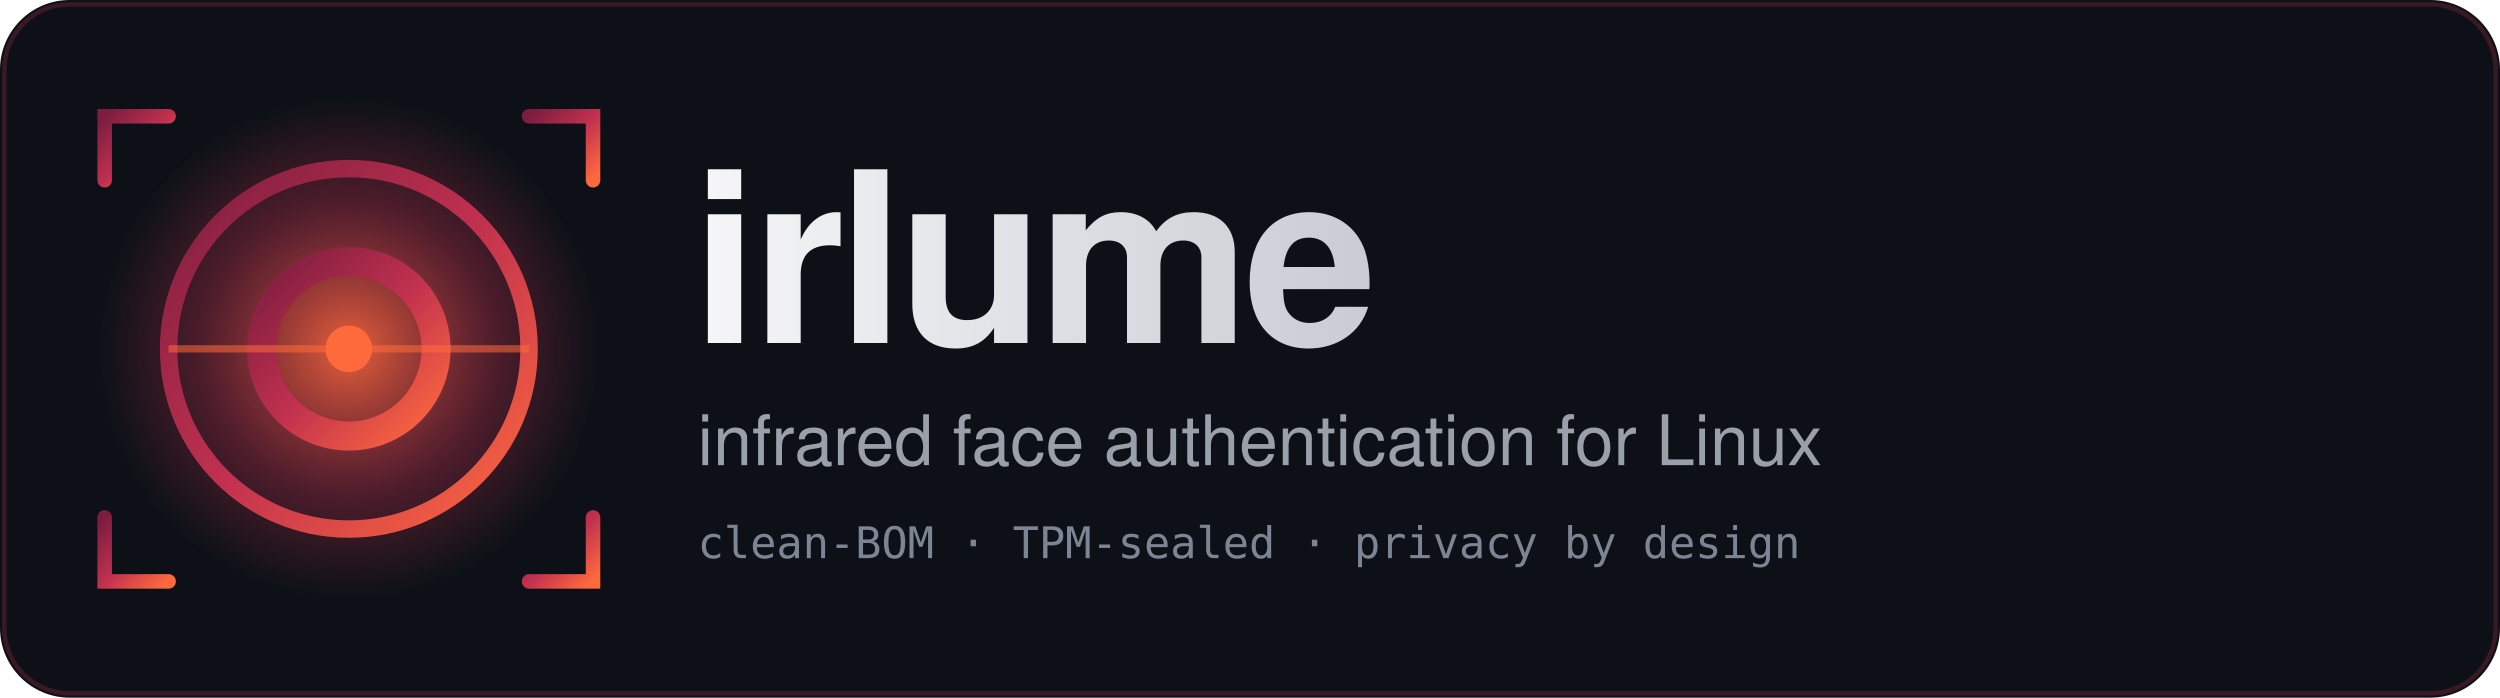
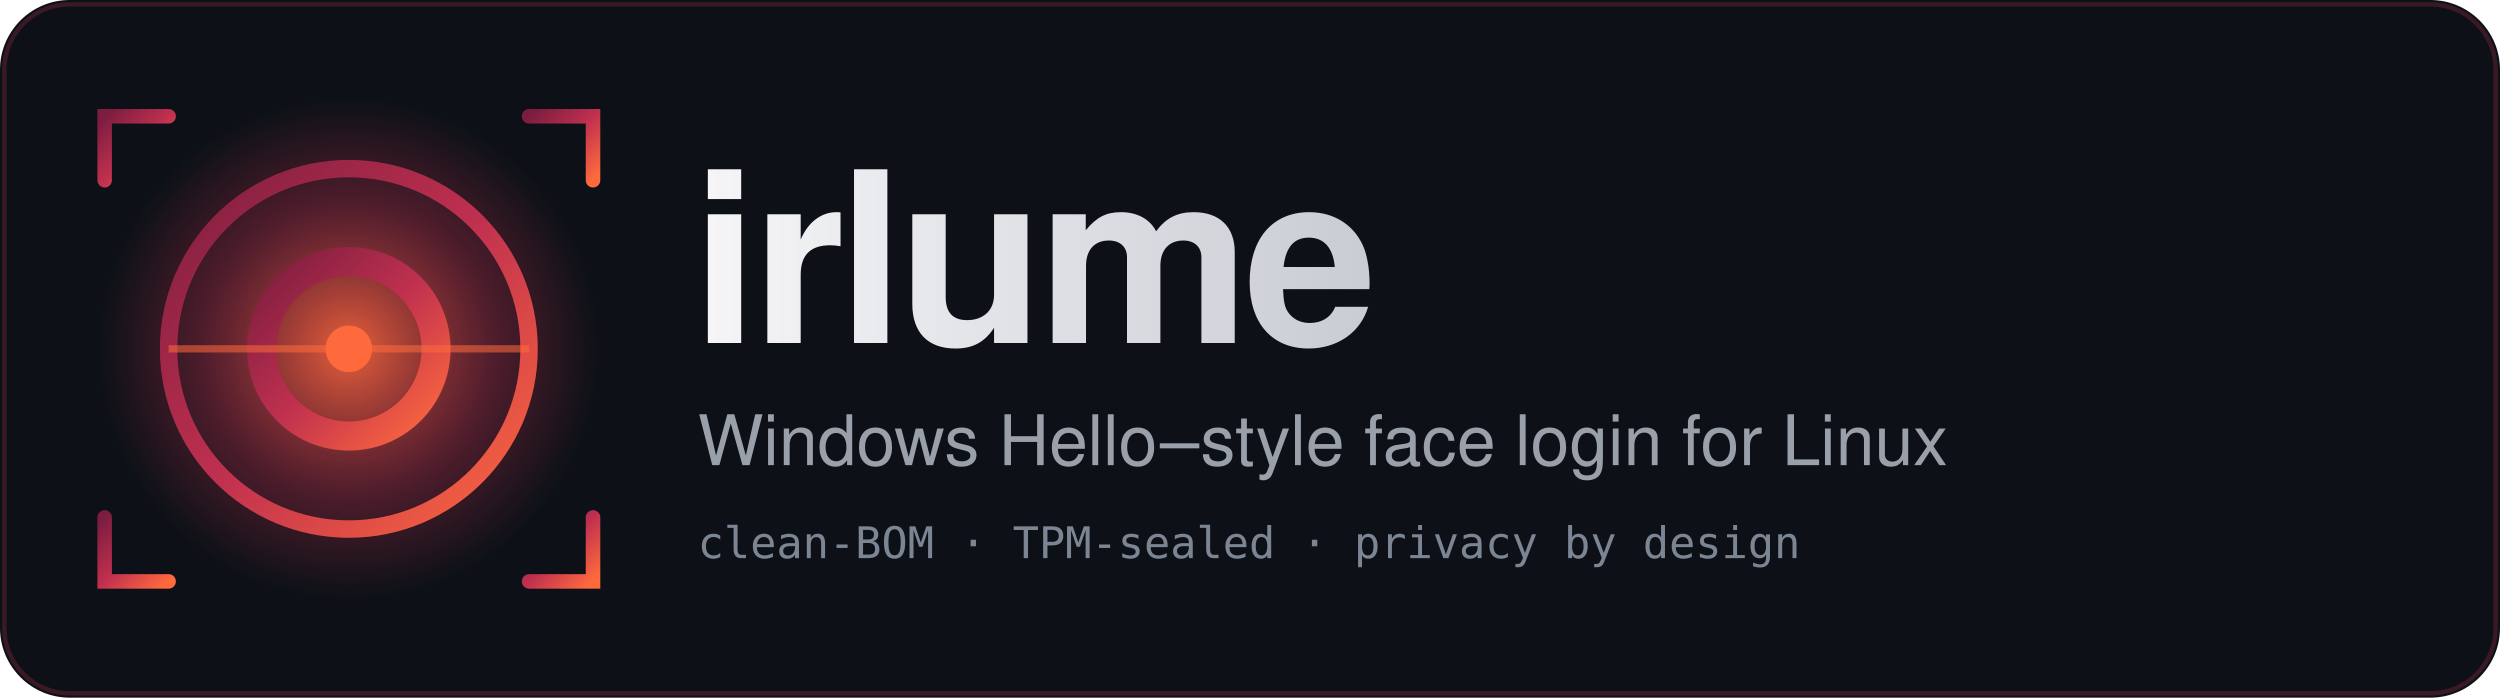
- <svg xmlns="http://www.w3.org/2000/svg" width="860" height="240" viewBox="0 0 860 240" role="img" aria-label="irlume — infrared face authentication for Linux">
+ <svg xmlns="http://www.w3.org/2000/svg" width="860" height="240" viewBox="0 0 860 240" role="img" aria-label="irlume — Windows Hello–style face login for Linux">
  <defs>
    <linearGradient id="ir" x1="0" y1="0" x2="1" y2="1">
      <stop offset="0" stop-color="#7c1d3f" />
      <stop offset="0.5" stop-color="#c0304f" />
      <stop offset="1" stop-color="#ff6a3d" />
    </linearGradient>
    <radialGradient id="glow" cx="0.5" cy="0.5" r="0.5">
      <stop offset="0" stop-color="#ff6a3d" stop-opacity="0.9" />
      <stop offset="0.6" stop-color="#c0304f" stop-opacity="0.35" />
      <stop offset="1" stop-color="#c0304f" stop-opacity="0" />
    </radialGradient>
    <linearGradient id="wordmark" x1="0" y1="0" x2="1" y2="0">
      <stop offset="0" stop-color="#f5f5f7" />
      <stop offset="1" stop-color="#c9ccd3" />
    </linearGradient>
  </defs>
  <rect x="0" y="0" width="860" height="240" rx="24" fill="#0d1117" />
  <rect x="1.5" y="1.5" width="857" height="237" rx="22.5" fill="none" stroke="#c0304f" stroke-opacity="0.25" stroke-width="1.5" />
  <g transform="translate(120,120)">
    <circle r="86" fill="url(#glow)" />
    <circle r="62" fill="none" stroke="url(#ir)" stroke-width="6" />
    <circle r="30" fill="none" stroke="url(#ir)" stroke-width="10" />
    <circle r="8" fill="#ff6a3d" />
    <line x1="-62" y1="0" x2="62" y2="0" stroke="#ff6a3d" stroke-width="2.5" opacity="0.55" />
    <g stroke="url(#ir)" stroke-width="5" fill="none" stroke-linecap="round">
      <path d="M -84 -58 l 0 -22 l 22 0" />
      <path d="M 84 -58 l 0 -22 l -22 0" />
      <path d="M -84 58 l 0 22 l 22 0" />
      <path d="M 84 58 l 0 22 l -22 0" />
    </g>
  </g>
  <text x="238" y="118" font-family="'Segoe UI',Helvetica,Arial,sans-serif" font-size="82" font-weight="700" fill="url(#wordmark)" letter-spacing="-2">irlume</text>
-   <text x="240" y="160" font-family="'Segoe UI',Helvetica,Arial,sans-serif" font-size="24" font-weight="500" fill="#9aa0aa">infrared face authentication for Linux</text>
+   <text x="240" y="160" font-family="'Segoe UI',Helvetica,Arial,sans-serif" font-size="24" font-weight="500" fill="#9aa0aa">Windows Hello–style face login for Linux</text>
  <text x="240" y="192" font-family="'SF Mono','Consolas',monospace" font-size="15" fill="#7c8593">clean-BOM · TPM-sealed · privacy by design</text>
</svg>
